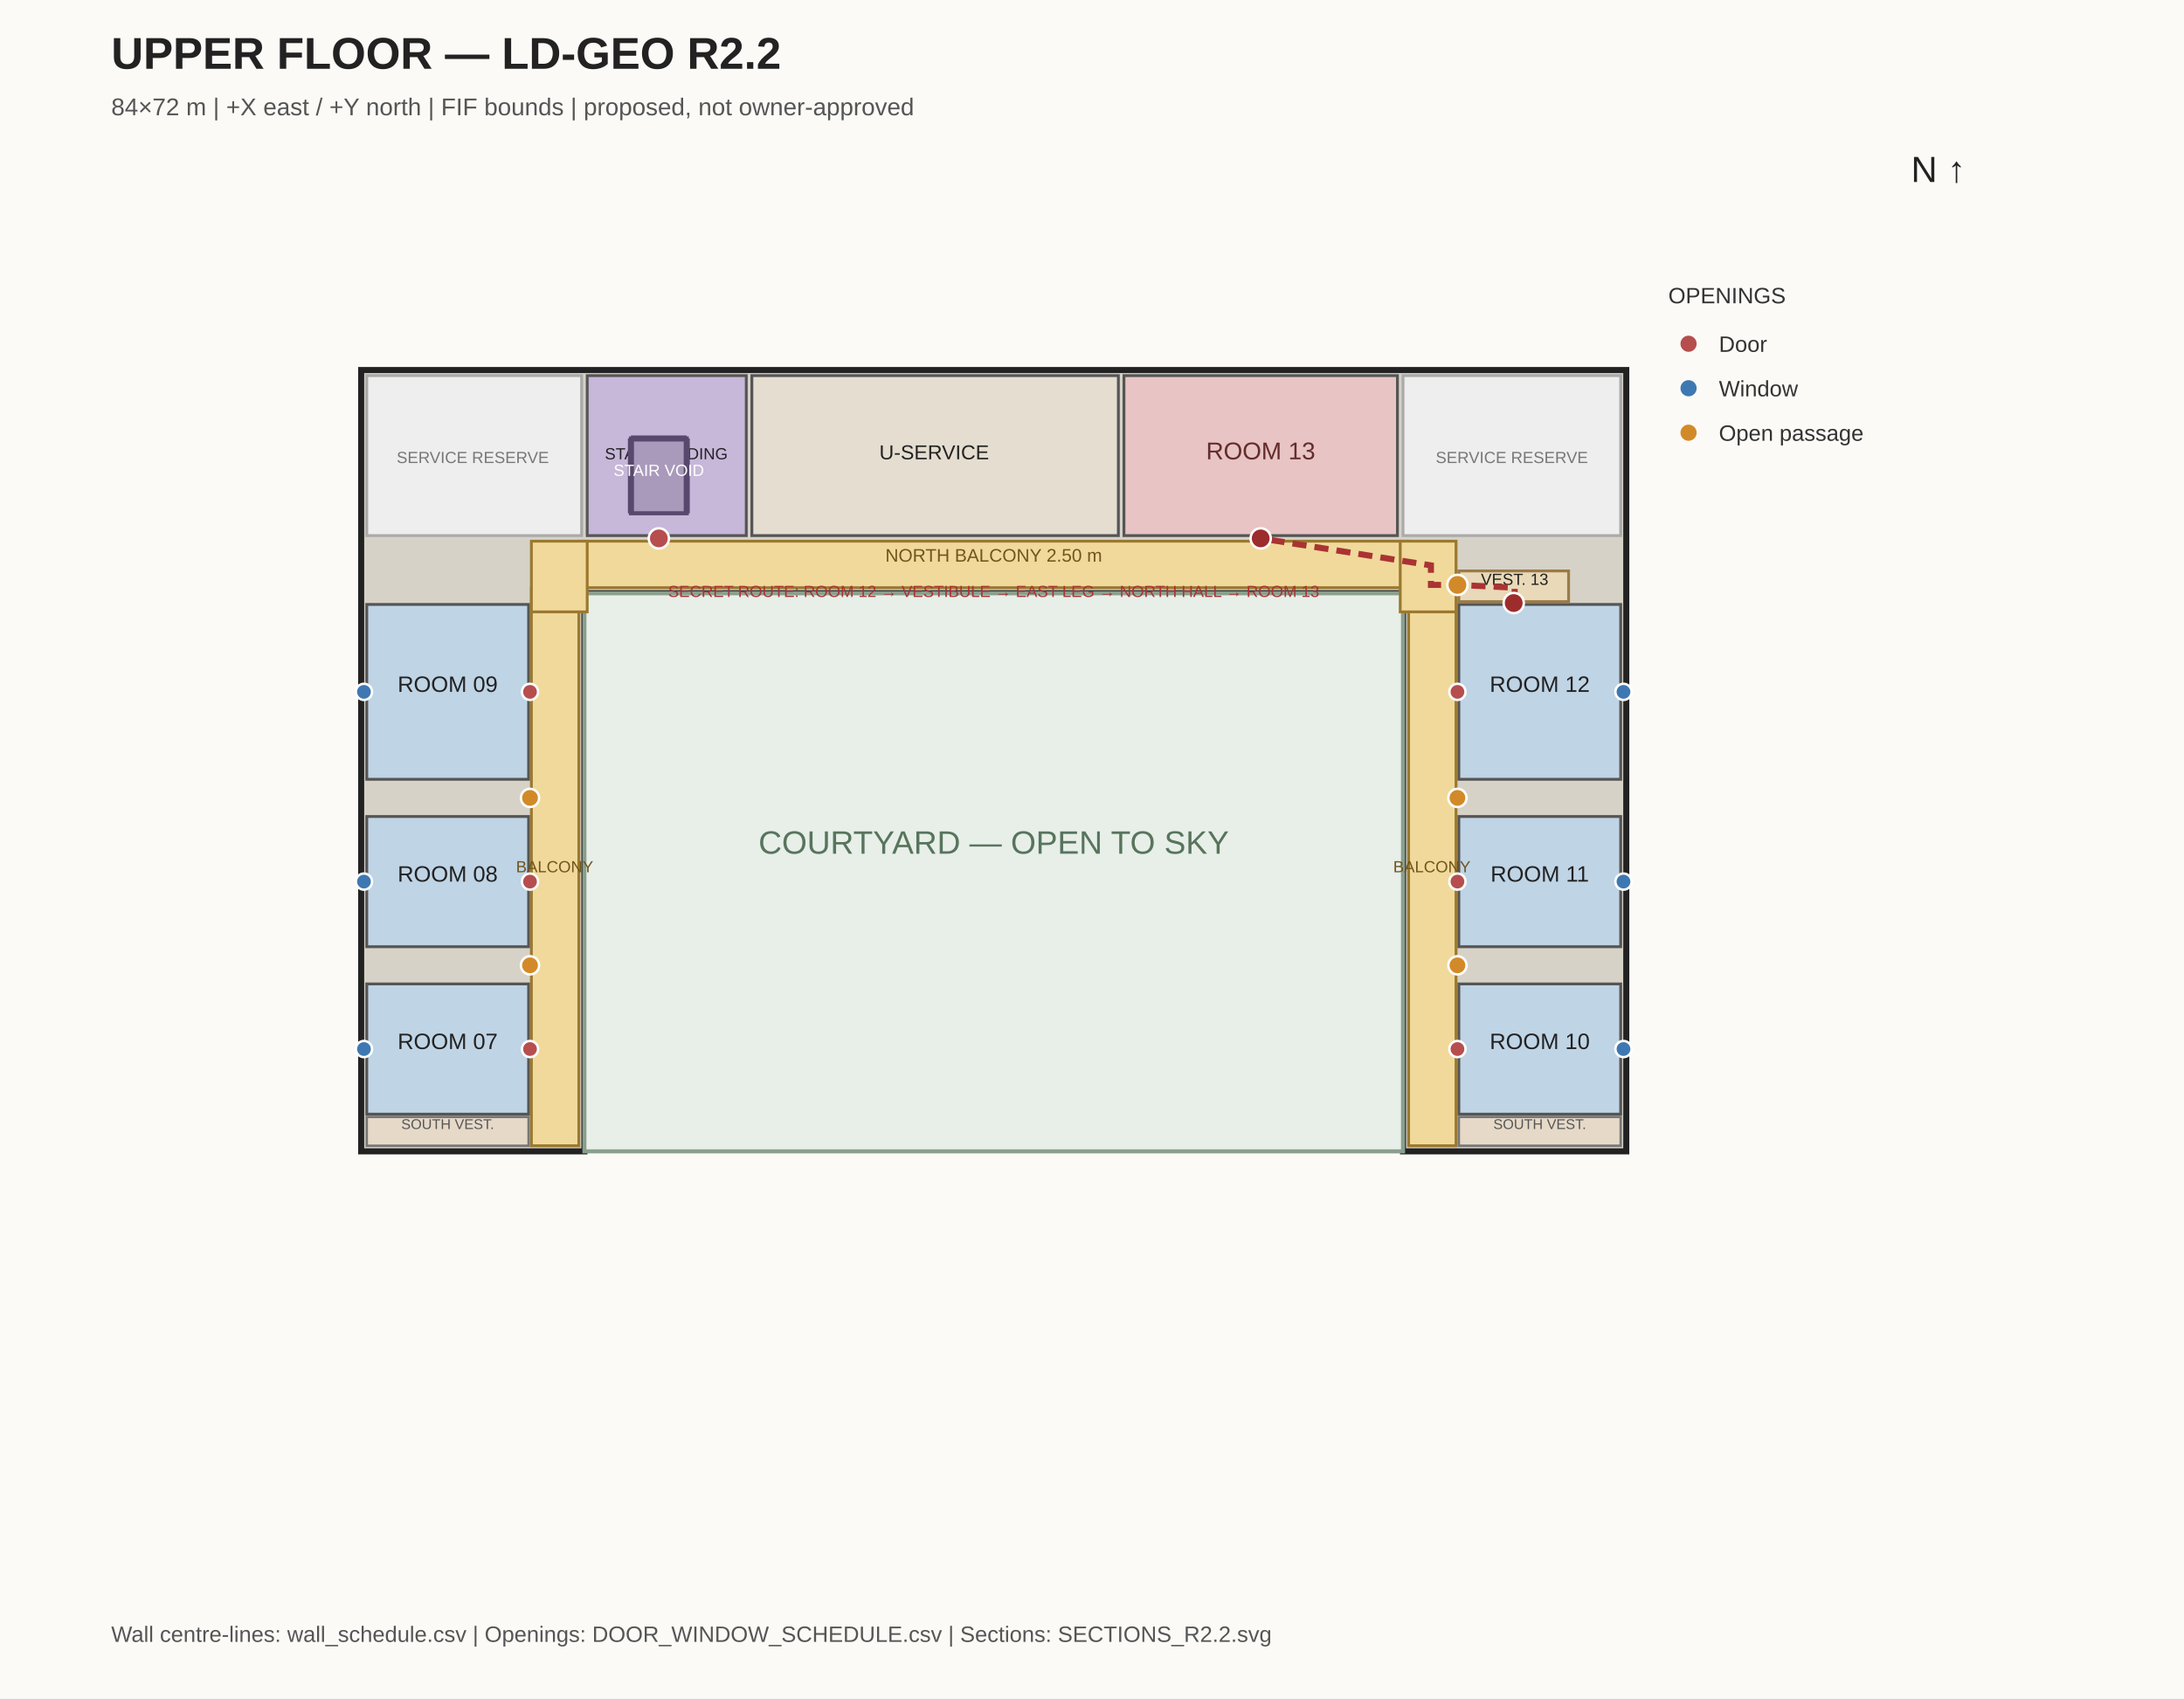
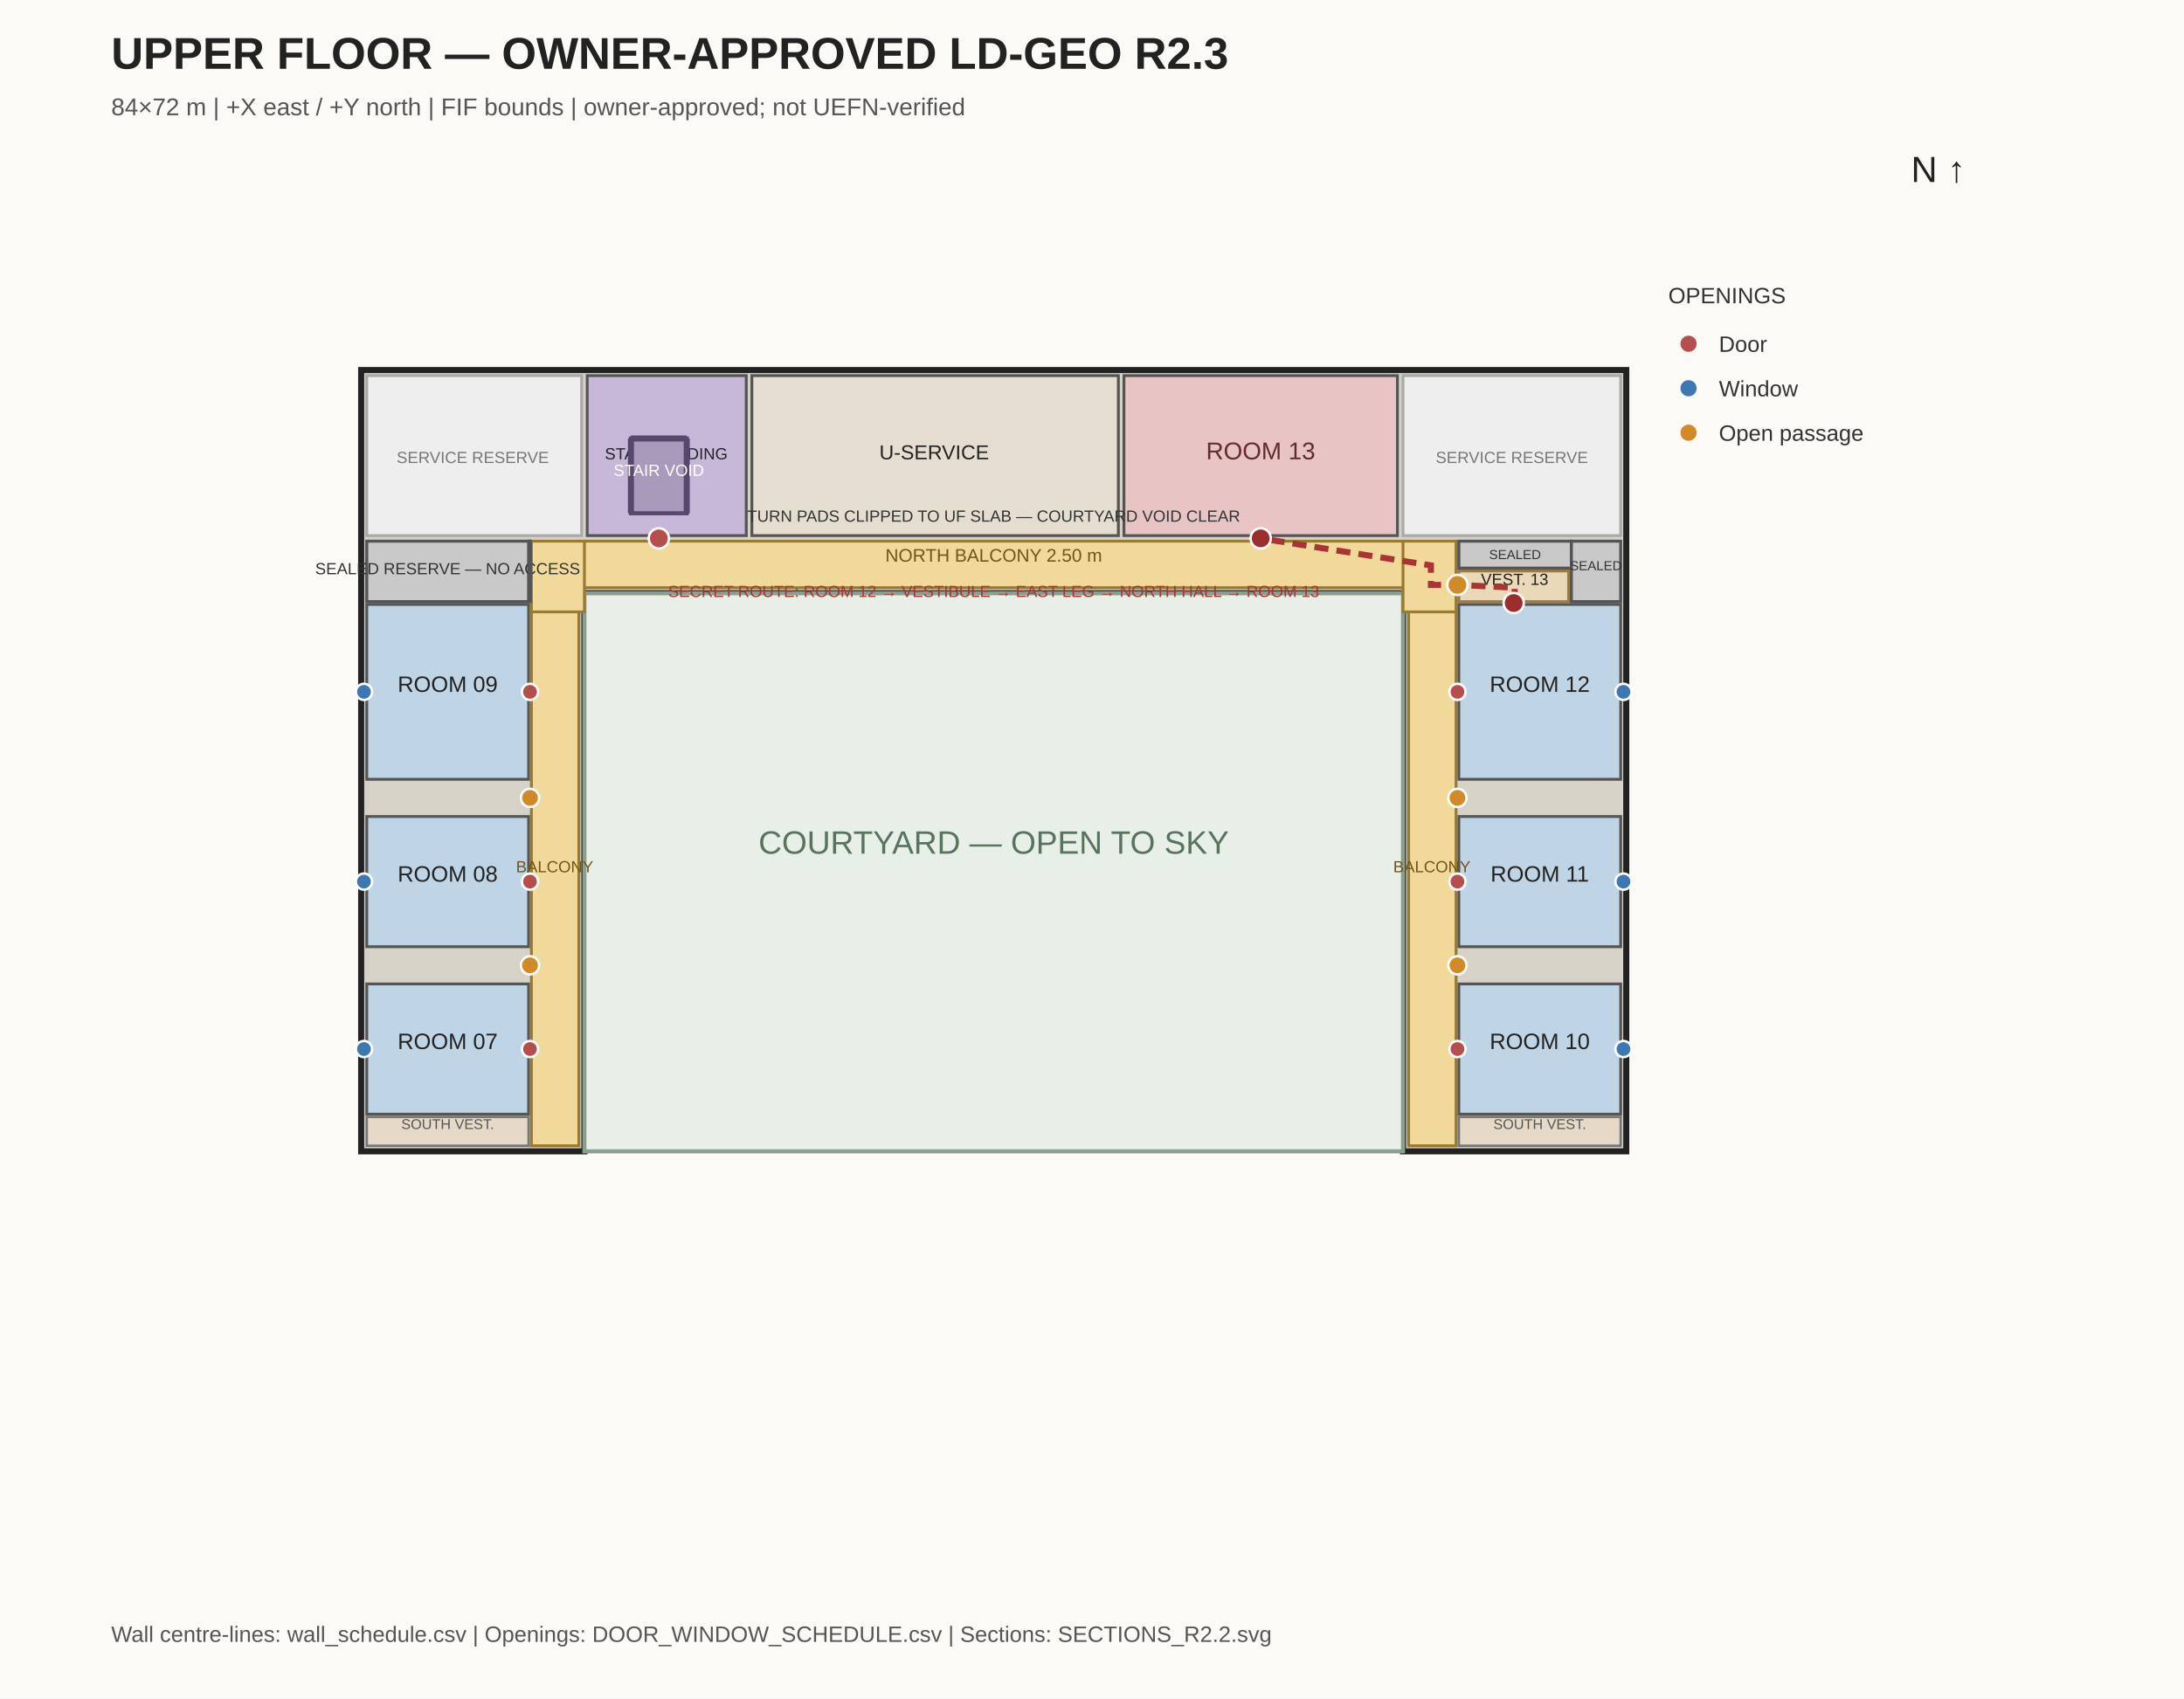
<svg xmlns="http://www.w3.org/2000/svg" width="1080" height="840" viewBox="0 0 1080 840">
  <rect width="100%" height="100%" fill="#fbfaf6" />
-   <text x="55" y="34" font-family="Arial" font-size="22" font-weight="bold" fill="#222">UPPER FLOOR — LD-GEO R2.2</text>
-   <text x="55" y="57" font-family="Arial" font-size="12" fill="#555">84×72 m | +X east / +Y north | FIF bounds | proposed, not owner-approved</text>
+   <text x="55" y="34" font-family="Arial" font-size="22" font-weight="bold" fill="#222">UPPER FLOOR — OWNER-APPROVED LD-GEO R2.3</text>
+   <text x="55" y="57" font-family="Arial" font-size="12" fill="#555">84×72 m | +X east / +Y north | FIF bounds | owner-approved; not UEFN-verified</text>
  <path d="M178.6 569.4 L289 569.4 L289 293.4 L693.8 293.4 L693.8 569.4 L804.2 569.4 L804.2 183 L178.6 183 Z" fill="#d7d2c7" stroke="#222" stroke-width="3" />
  <rect x="289" y="293.4" width="404.8" height="276" fill="#e7efe8" stroke="#8a9f8d" stroke-width="2" />
  <text x="491.4" y="422.2" font-family="Arial" font-size="16" fill="#58745d" text-anchor="middle">COURTYARD — OPEN TO SKY</text>
  <rect x="181.36" y="486.6" width="80.04" height="64.4" fill="#bfd4e5" stroke="#555" stroke-width="1.4" />
  <text x="221.38" y="518.8" font-family="Arial" font-size="11" fill="#222" text-anchor="middle">ROOM 07</text>
  <rect x="181.36" y="403.8" width="80.04" height="64.4" fill="#bfd4e5" stroke="#555" stroke-width="1.4" />
  <text x="221.38" y="436" font-family="Arial" font-size="11" fill="#222" text-anchor="middle">ROOM 08</text>
  <rect x="181.36" y="298.92" width="80.04" height="86.48" fill="#bfd4e5" stroke="#555" stroke-width="1.4" />
  <text x="221.38" y="342.16" font-family="Arial" font-size="11" fill="#222" text-anchor="middle">ROOM 09</text>
  <rect x="721.4" y="486.6" width="80.04" height="64.4" fill="#bfd4e5" stroke="#555" stroke-width="1.4" />
  <text x="761.42" y="518.8" font-family="Arial" font-size="11" fill="#222" text-anchor="middle">ROOM 10</text>
  <rect x="721.4" y="403.8" width="80.04" height="64.4" fill="#bfd4e5" stroke="#555" stroke-width="1.4" />
  <text x="761.42" y="436" font-family="Arial" font-size="11" fill="#222" text-anchor="middle">ROOM 11</text>
  <rect x="721.4" y="298.92" width="80.04" height="86.48" fill="#bfd4e5" stroke="#555" stroke-width="1.4" />
  <text x="761.42" y="342.16" font-family="Arial" font-size="11" fill="#222" text-anchor="middle">ROOM 12</text>
  <rect x="262.78" y="290.64" width="23.46" height="276" fill="#f1d99b" stroke="#9a7930" stroke-width="1.4" />
  <rect x="696.56" y="290.64" width="23.46" height="276" fill="#f1d99b" stroke="#9a7930" stroke-width="1.4" />
  <rect x="286.24" y="267.64" width="410.32" height="23" fill="#f1d99b" stroke="#9a7930" stroke-width="1.4" />
-   <rect x="262.78" y="267.64" width="27.6" height="34.96" fill="#f1d99b" stroke="#9a7930" stroke-width="1.4" />
-   <rect x="692.42" y="267.64" width="27.6" height="34.96" fill="#f1d99b" stroke="#9a7930" stroke-width="1.4" />
+   <rect x="262.78" y="267.64" width="26.22" height="34.96" fill="#f1d99b" stroke="#9a7930" stroke-width="1.4" />
+   <rect x="693.8" y="267.64" width="26.22" height="34.96" fill="#f1d99b" stroke="#9a7930" stroke-width="1.4" />
  <text x="274.28" y="431.4" font-family="Arial" font-size="8" fill="#70551d" text-anchor="middle">BALCONY</text>
  <text x="708.06" y="431.4" font-family="Arial" font-size="8" fill="#70551d" text-anchor="middle">BALCONY</text>
  <text x="491.4" y="277.76" font-family="Arial" font-size="9" fill="#70551d" text-anchor="middle">NORTH BALCONY 2.50 m</text>
  <rect x="290.38" y="185.76" width="78.66" height="79.12" fill="#c7b7d9" stroke="#555" stroke-width="1.4" />
  <rect x="371.8" y="185.76" width="181.24" height="79.12" fill="#e4ddd0" stroke="#555" stroke-width="1.4" />
  <rect x="555.8" y="185.76" width="135.24" height="79.12" fill="#e8c4c4" stroke="#555" stroke-width="1.4" />
  <rect x="181.36" y="185.76" width="106.26" height="79.12" fill="#eee" stroke="#aaa" stroke-width="1.4" />
  <rect x="693.8" y="185.76" width="107.64" height="79.12" fill="#eee" stroke="#aaa" stroke-width="1.4" />
  <text x="329.48" y="227.16" font-family="Arial" font-size="8" fill="#222" text-anchor="middle">STAIR LANDING</text>
  <text x="461.96" y="227.16" font-family="Arial" font-size="10" fill="#222" text-anchor="middle">U-SERVICE</text>
  <text x="623.42" y="227.16" font-family="Arial" font-size="12" fill="#642c2c" text-anchor="middle">ROOM 13</text>
  <text x="233.8" y="229" font-family="Arial" font-size="8" fill="#777" text-anchor="middle">SERVICE RESERVE</text>
  <text x="747.62" y="229" font-family="Arial" font-size="8" fill="#777" text-anchor="middle">SERVICE RESERVE</text>
  <rect x="721.4" y="282.36" width="54.28" height="15.18" fill="#e9d9b8" stroke="#997b48" stroke-width="1.4" />
  <text x="749" y="289.26" font-family="Arial" font-size="8" fill="#222" text-anchor="middle">VEST. 13</text>
  <path d="M749 298.23 L749 290.64 L720.71 289.26 L707.6 289.26 L707.6 279.6 L623.42 266.26" fill="none" stroke="#a33" stroke-width="3" stroke-dasharray="7 4" />
  <text x="491.4" y="295.24" font-family="Arial" font-size="8" fill="#a33" text-anchor="middle">SECRET ROUTE: ROOM 12 → VESTIBULE → EAST LEG → NORTH HALL → ROOM 13</text>
  <text x="945" y="90" font-family="Arial" font-size="18" fill="#222">N ↑</text>
  <text x="55" y="812" font-family="Arial" font-size="11" fill="#555">Wall centre-lines: wall_schedule.csv | Openings: DOOR_WINDOW_SCHEDULE.csv | Sections: SECTIONS_R2.2.svg</text>
  <circle cx="262.09" cy="518.8" r="4" fill="#b64e4e" stroke="#fff" stroke-width="1.2" />
  <circle cx="720.71" cy="518.8" r="4" fill="#b64e4e" stroke="#fff" stroke-width="1.2" />
  <circle cx="179.98" cy="518.8" r="4" fill="#3e78b2" stroke="#fff" stroke-width="1.2" />
  <circle cx="802.82" cy="518.8" r="4" fill="#3e78b2" stroke="#fff" stroke-width="1.2" />
  <circle cx="262.09" cy="436" r="4" fill="#b64e4e" stroke="#fff" stroke-width="1.2" />
  <circle cx="720.71" cy="436" r="4" fill="#b64e4e" stroke="#fff" stroke-width="1.2" />
  <circle cx="179.98" cy="436" r="4" fill="#3e78b2" stroke="#fff" stroke-width="1.2" />
  <circle cx="802.82" cy="436" r="4" fill="#3e78b2" stroke="#fff" stroke-width="1.2" />
  <circle cx="262.09" cy="342.16" r="4" fill="#b64e4e" stroke="#fff" stroke-width="1.2" />
  <circle cx="720.71" cy="342.16" r="4" fill="#b64e4e" stroke="#fff" stroke-width="1.2" />
  <circle cx="179.98" cy="342.16" r="4" fill="#3e78b2" stroke="#fff" stroke-width="1.2" />
  <circle cx="802.82" cy="342.16" r="4" fill="#3e78b2" stroke="#fff" stroke-width="1.2" />
  <circle cx="748.54" cy="298.23" r="5" fill="#9d2c2c" stroke="#fff" stroke-width="1.2" />
  <circle cx="720.71" cy="289.26" r="5" fill="#d28a28" stroke="#fff" stroke-width="1.2" />
  <circle cx="623.42" cy="266.26" r="5" fill="#9d2c2c" stroke="#fff" stroke-width="1.2" />
  <circle cx="325.8" cy="266.26" r="5" fill="#b64e4e" stroke="#fff" stroke-width="1.2" />
  <g font-family="Arial" font-size="11" fill="#333">
    <text x="825" y="150">OPENINGS</text>
    <circle cx="835" cy="170" r="4" fill="#b64e4e" />
    <text x="850" y="174">Door</text>
    <circle cx="835" cy="192" r="4" fill="#3e78b2" />
    <text x="850" y="196">Window</text>
    <circle cx="835" cy="214" r="4" fill="#d28a28" />
    <text x="850" y="218">Open passage</text>
  </g>
  <circle cx="262.09" cy="477.4" r="4.5" fill="#d28a28" stroke="#fff" stroke-width="1.2" />
  <circle cx="262.09" cy="394.6" r="4.5" fill="#d28a28" stroke="#fff" stroke-width="1.2" />
  <circle cx="720.71" cy="477.4" r="4.5" fill="#d28a28" stroke="#fff" stroke-width="1.2" />
  <circle cx="720.71" cy="394.6" r="4.5" fill="#d28a28" stroke="#fff" stroke-width="1.2" />
  <rect x="312" y="216.856" width="27.6" height="36.984" fill="#a99abb" stroke="#59486d" stroke-width="2" />
  <path d="M312 253.84 V216.856 M339.6 253.84 V216.856 M312 216.856 H339.6" stroke="#59486d" stroke-width="3" fill="none" />
  <text x="325.8" y="235.348" font-family="Arial" font-size="8" fill="#fff" text-anchor="middle">STAIR VOID</text>
  <rect x="181.36" y="552.38" width="80.04" height="14.26" fill="#e6d9c8" stroke="#777" stroke-width="1.2" />
  <text x="221.38" y="558.36" font-family="Arial" font-size="7" fill="#555" text-anchor="middle">SOUTH VEST.</text>
  <rect x="721.4" y="552.38" width="80.04" height="14.26" fill="#e6d9c8" stroke="#777" stroke-width="1.2" />
  <text x="761.42" y="558.36" font-family="Arial" font-size="7" fill="#555" text-anchor="middle">SOUTH VEST.</text>
+   <g id="sealed-upper-reserves">
+     <rect x="181.36" y="267.64" width="80.04" height="29.9" fill="#c9c9c9" stroke="#555" stroke-width="1.5" />
+     <text x="221.38" y="284" font-family="Arial" font-size="8" fill="#333" text-anchor="middle">SEALED RESERVE — NO ACCESS</text>
+     <rect x="721.4" y="267.64" width="55.66" height="13.34" fill="#c9c9c9" stroke="#555" stroke-width="1.5" />
+     <rect x="777.06" y="267.64" width="24.38" height="29.9" fill="#c9c9c9" stroke="#555" stroke-width="1.5" />
+     <text x="749.2" y="276.5" font-family="Arial" font-size="6.5" fill="#333" text-anchor="middle">SEALED</text>
+     <text x="789.2" y="282" font-family="Arial" font-size="6.5" fill="#333" text-anchor="middle">SEALED</text>
+     <path d="M262.09 298.23 L262.09 266.86" stroke="#555" stroke-width="2" />
+     <text x="491.4" y="258" font-family="Arial" font-size="8" fill="#333" text-anchor="middle">TURN PADS CLIPPED TO UF SLAB — COURTYARD VOID CLEAR</text>
+   </g>
</svg>
